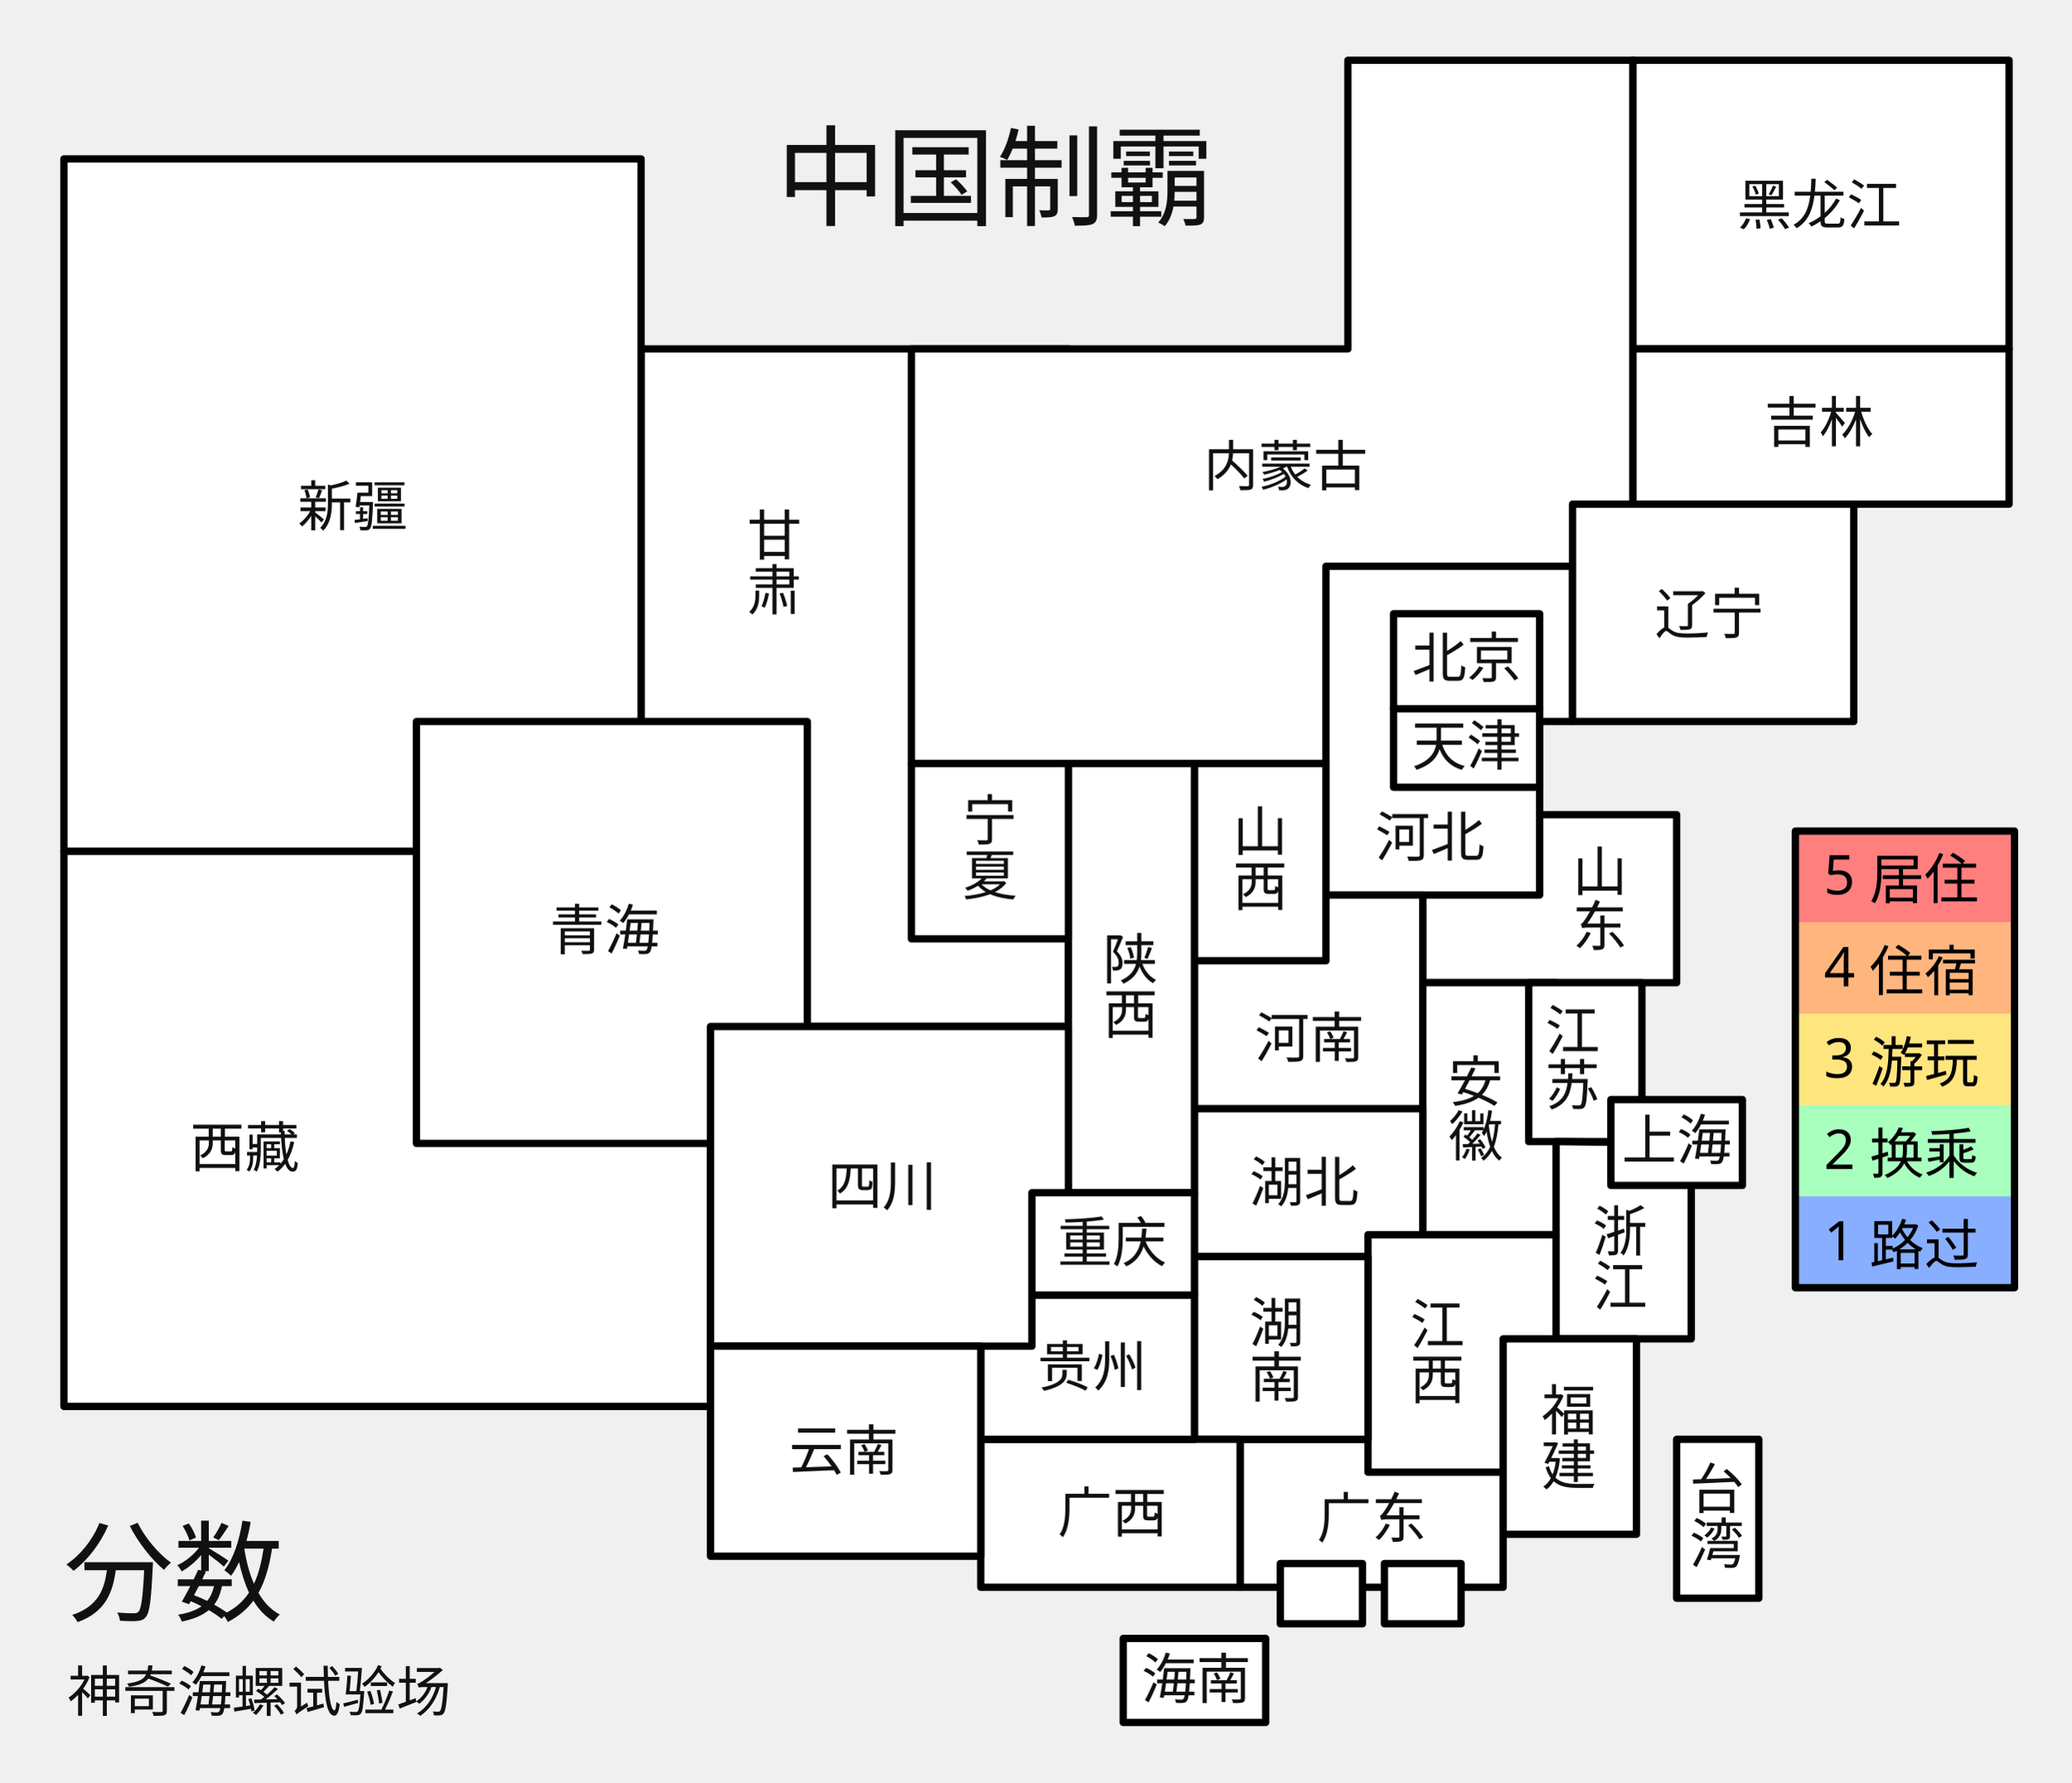
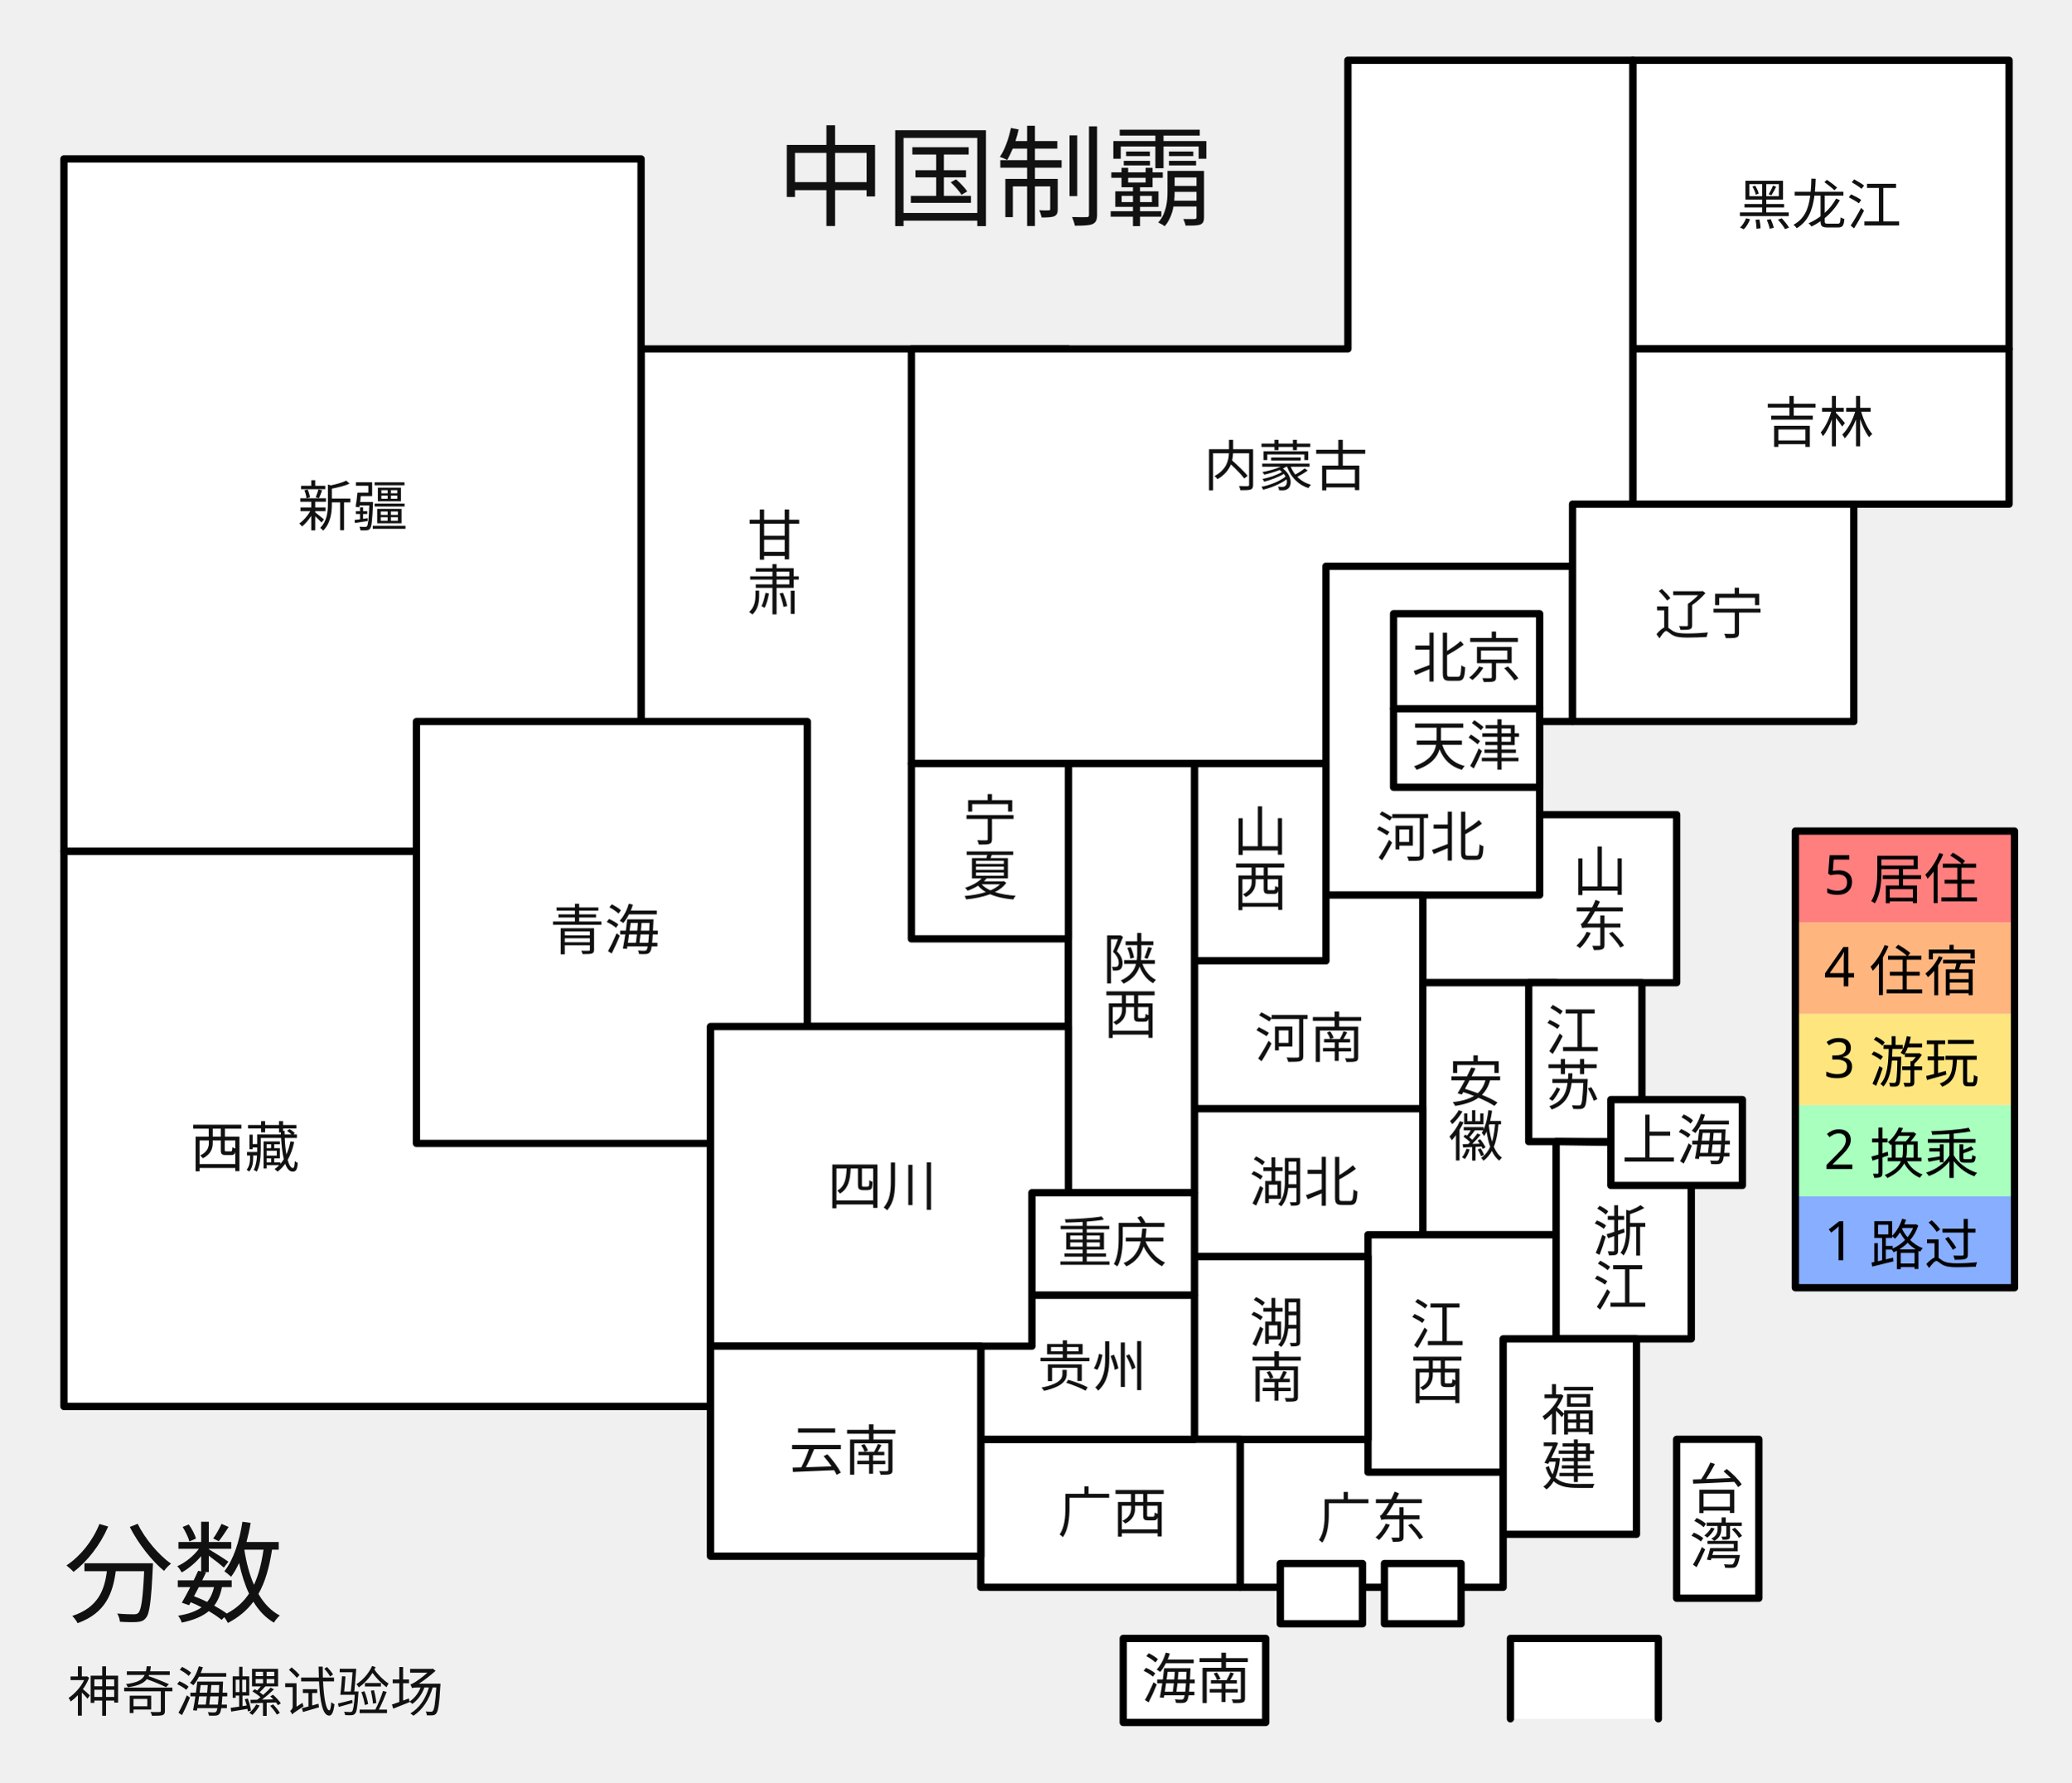
<svg xmlns="http://www.w3.org/2000/svg" version="1.1" id="图层_1" x="0px" y="0px" width="1134px" height="976px" viewBox="0 0 1134 976" style="enable-background:new 0 0 1134 976;" xml:space="preserve">
  <g id="地区">
    <path id="黑龙江" style="fill-rule:evenodd;clip-rule:evenodd;fill:#FFFFFF;stroke:#000000;stroke-width:4;stroke-linecap:round;stroke-linejoin:round;" d="   M1100,33v158H894V33H1100z" />
    <path id="甘肃" style="fill-rule:evenodd;clip-rule:evenodd;fill:#FFFFFF;stroke:#000000;stroke-width:4;stroke-linecap:round;stroke-linejoin:round;" d="   M585,191v371H351V191H585z" />
    <path id="吉林" style="fill-rule:evenodd;clip-rule:evenodd;fill:#FFFFFF;stroke:#000000;stroke-width:4;stroke-linecap:round;stroke-linejoin:round;" d="   M894,191v85h206v-85H894z" />
    <path id="内蒙古" style="fill-rule:evenodd;clip-rule:evenodd;fill:#FFFFFF;stroke:#000000;stroke-width:4;stroke-linecap:round;stroke-linejoin:round;" d="   M894,33H738v158H499v227h227l168-108V33z" />
    <path id="山东" style="fill-rule:evenodd;clip-rule:evenodd;fill:#FFFFFF;stroke:#000000;stroke-width:4;stroke-linecap:round;stroke-linejoin:round;" d="   M779,446v92h139v-92H779z" />
    <path id="河北" style="fill-rule:evenodd;clip-rule:evenodd;fill:#FFFFFF;stroke:#000000;stroke-width:4;stroke-linecap:round;stroke-linejoin:round;" d="   M861,310H726v180h117v-95h18V310z" />
    <rect id="北京" x="763" y="336" style="fill-rule:evenodd;clip-rule:evenodd;fill:#FFFFFF;stroke:#000000;stroke-width:4;stroke-linecap:round;stroke-linejoin:round;" width="80" height="52" />
    <path id="天津" style="fill-rule:evenodd;clip-rule:evenodd;fill:#FFFFFF;stroke:#000000;stroke-width:4;stroke-linecap:round;stroke-linejoin:round;" d="   M763,388h80v43h-80V388z" />
    <path id="西藏" style="fill-rule:evenodd;clip-rule:evenodd;fill:#FFFFFF;stroke:#000000;stroke-width:4;stroke-linecap:round;stroke-linejoin:round;" d="   M389,770H35V466h354V770z" />
    <path id="新疆" style="fill-rule:evenodd;clip-rule:evenodd;fill:#FFFFFF;stroke:#000000;stroke-width:4;stroke-linecap:round;stroke-linejoin:round;" d="   M35,466V87h316v379H35z" />
    <path id="河南" style="fill-rule:evenodd;clip-rule:evenodd;fill:#FFFFFF;stroke:#000000;stroke-width:4;stroke-linecap:round;stroke-linejoin:round;" d="   M779,490H654v117h125V490z" />
    <path id="安徽" style="fill-rule:evenodd;clip-rule:evenodd;fill:#FFFFFF;stroke:#000000;stroke-width:4;stroke-linecap:round;stroke-linejoin:round;" d="   M852,538h-73v138h73V538z" />
    <path id="山西" style="fill-rule:evenodd;clip-rule:evenodd;fill:#FFFFFF;stroke:#000000;stroke-width:4;stroke-linecap:round;stroke-linejoin:round;" d="   M654,418v108h72V418H654z" />
    <path id="湖北" style="fill-rule:evenodd;clip-rule:evenodd;fill:#FFFFFF;stroke:#000000;stroke-width:4;stroke-linecap:round;stroke-linejoin:round;" d="   M779,688v-81H654v81H779z" />
    <path id="青海" style="fill-rule:evenodd;clip-rule:evenodd;fill:#FFFFFF;stroke:#000000;stroke-width:4;stroke-linecap:round;stroke-linejoin:round;" d="   M442,626V395H228v231H442z" />
    <path id="辽宁" style="fill-rule:evenodd;clip-rule:evenodd;fill:#FFFFFF;stroke:#000000;stroke-width:4;stroke-linecap:round;stroke-linejoin:round;" d="   M861,276v119h154V276H861z" />
    <path id="广东" style="fill-rule:evenodd;clip-rule:evenodd;fill:#FFFFFF;stroke:#000000;stroke-width:4;stroke-linecap:round;stroke-linejoin:round;" d="   M823,788H679v81h144V788z" />
    <path id="江苏" style="fill-rule:evenodd;clip-rule:evenodd;fill:#FFFFFF;stroke:#000000;stroke-width:4;stroke-linecap:round;stroke-linejoin:round;" d="   M899,538v87h-62v-87H899z" />
    <path id="江西" style="fill-rule:evenodd;clip-rule:evenodd;fill:#FFFFFF;stroke:#000000;stroke-width:4;stroke-linecap:round;stroke-linejoin:round;" d="   M852,806V676H749v130H852z" />
    <path id="浙江" style="fill-rule:evenodd;clip-rule:evenodd;fill:#FFFFFF;stroke:#000000;stroke-width:4;stroke-linecap:round;stroke-linejoin:round;" d="   M852,625l74,1v107h-74V625z" />
    <path id="福建" style="fill-rule:evenodd;clip-rule:evenodd;fill:#FFFFFF;stroke:#000000;stroke-width:4;stroke-linecap:round;stroke-linejoin:round;" d="   M823,733v107h73V733H823z" />
    <rect id="上海" x="882" y="602" style="fill-rule:evenodd;clip-rule:evenodd;fill:#FFFFFF;stroke:#000000;stroke-width:4;stroke-linecap:round;stroke-linejoin:round;" width="72" height="47" />
    <path id="陕西" style="fill-rule:evenodd;clip-rule:evenodd;fill:#FFFFFF;stroke:#000000;stroke-width:4;stroke-linecap:round;stroke-linejoin:round;" d="   M585,653h69V418h-69V653z" />
    <path id="湖南" style="fill-rule:evenodd;clip-rule:evenodd;fill:#FFFFFF;stroke:#000000;stroke-width:4;stroke-linecap:round;stroke-linejoin:round;" d="   M654,688h95v100h-95V688z" />
    <path id="广西" style="fill-rule:evenodd;clip-rule:evenodd;fill:#FFFFFF;stroke:#000000;stroke-width:4;stroke-linecap:round;stroke-linejoin:round;" d="   M679,788H537v81h142V788z" />
    <rect id="香港" x="758" y="856" style="fill-rule:evenodd;clip-rule:evenodd;fill:#FFFFFF;stroke:#000000;stroke-width:4;stroke-linecap:round;stroke-linejoin:round;" width="42" height="33" />
    <rect id="澳门" x="701" y="856" style="fill-rule:evenodd;clip-rule:evenodd;fill:#FFFFFF;stroke:#000000;stroke-width:4;stroke-linecap:round;stroke-linejoin:round;" width="45" height="33" />
    <path id="贵州" style="fill-rule:evenodd;clip-rule:evenodd;fill:#FFFFFF;stroke:#000000;stroke-width:4;stroke-linecap:round;stroke-linejoin:round;" d="   M654,709H537v79h117V709z" />
    <rect id="重庆" x="565" y="653" style="fill-rule:evenodd;clip-rule:evenodd;fill:#FFFFFF;stroke:#000000;stroke-width:4;stroke-linecap:round;stroke-linejoin:round;" width="89" height="56" />
    <path id="四川" style="fill-rule:evenodd;clip-rule:evenodd;fill:#FFFFFF;stroke:#000000;stroke-width:4;stroke-linecap:round;stroke-linejoin:round;" d="   M565,737v-84h20v-91H389v175H565z" />
    <path id="云南" style="fill-rule:evenodd;clip-rule:evenodd;fill:#FFFFFF;stroke:#000000;stroke-width:4;stroke-linecap:round;stroke-linejoin:round;" d="   M537,737H389v115h148V737z" />
    <path id="宁夏" style="fill-rule:evenodd;clip-rule:evenodd;fill:#FFFFFF;stroke:#000000;stroke-width:4;stroke-linecap:round;stroke-linejoin:round;" d="   M585,418h-86v96h86V418z" />
    <rect id="台湾" x="918" y="788" style="fill-rule:evenodd;clip-rule:evenodd;fill:#FFFFFF;stroke:#000000;stroke-width:4;stroke-linecap:round;stroke-linejoin:round;" width="45" height="87" />
    <rect id="海南" x="615" y="897" style="fill-rule:evenodd;clip-rule:evenodd;fill:#FFFFFF;stroke:#000000;stroke-width:4;stroke-linecap:round;stroke-linejoin:round;" width="78" height="46" />
+     <polyline id="曾母暗沙" style="fill-rule:evenodd;clip-rule:evenodd;fill:#FFFFFF;stroke:#000000;stroke-width:4;stroke-linecap:round;stroke-linejoin:round;" points="   827,941 827,897 908,897 908,941" />
  </g>
  <g id="地名">
-     <text x="659" y="266" style="fill:#111111; font-family:'Tensentype-JiaLiDaYuanJF'; font-size:30px;">内蒙古</text>
-     <text x="951" y="123" style="fill:#111111; font-family:'Tensentype-JiaLiDaYuanJF'; font-size:30px;">黑龙江</text>
-     <text x="966" y="242" style="fill:#111111; font-family:'Tensentype-JiaLiDaYuanJF'; font-size:30px;">吉林</text>
-     <text x="906" y="347" style="fill:#111111; font-family:'Tensentype-JiaLiDaYuanJF'; font-size:30px;">辽宁</text>
-     <text x="773" y="371" style="fill:#111111; font-family:'Tensentype-JiaLiDaYuanJF'; font-size:30px;">北京</text>
-     <text x="773" y="419" style="fill:#111111; font-family:'Tensentype-JiaLiDaYuanJF'; font-size:30px;">天津</text>
-     <text x="753" y="469" style="fill:#111111; font-family:'Tensentype-JiaLiDaYuanJF'; font-size:30px;">河北</text>
-     <text x="861" y="488" style="fill:#111111; font-family:'Tensentype-JiaLiDaYuanJF'; font-size:30px;">山</text>
-     <text x="861" y="518" style="fill:#111111; font-family:'Tensentype-JiaLiDaYuanJF'; font-size:30px;">东</text>
-     <text x="687" y="579" style="fill:#111111; font-family:'Tensentype-JiaLiDaYuanJF'; font-size:30px;">河南</text>
-     <text x="684" y="658" style="fill:#111111; font-family:'Tensentype-JiaLiDaYuanJF'; font-size:30px;">湖北</text>
-     <text x="684" y="735" style="fill:#111111; font-family:'Tensentype-JiaLiDaYuanJF'; font-size:30px;">湖</text>
-     <text x="684" y="765" style="fill:#111111; font-family:'Tensentype-JiaLiDaYuanJF'; font-size:30px;">南</text>
-     <text x="846" y="575" style="fill:#111111; font-family:'Tensentype-JiaLiDaYuanJF'; font-size:30px;">江</text>
-     <text x="846" y="605" style="fill:#111111; font-family:'Tensentype-JiaLiDaYuanJF'; font-size:30px;">苏</text>
-     <text x="888" y="635" style="fill:#111111; font-family:'Tensentype-JiaLiDaYuanJF'; font-size:30px;">上海</text>
-     <text x="872" y="685" style="fill:#111111; font-family:'Tensentype-JiaLiDaYuanJF'; font-size:30px;">浙</text>
-     <text x="872" y="715" style="fill:#111111; font-family:'Tensentype-JiaLiDaYuanJF'; font-size:30px;">江</text>
-     <text x="844" y="783" style="fill:#111111; font-family:'Tensentype-JiaLiDaYuanJF'; font-size:30px;">福</text>
-     <text x="844" y="813" style="fill:#111111; font-family:'Tensentype-JiaLiDaYuanJF'; font-size:30px;">建</text>
-     <text x="925" y="826" style="fill:#111111; font-family:'Tensentype-JiaLiDaYuanJF'; font-size:30px;">台</text>
-     <text x="925" y="856" style="fill:#111111; font-family:'Tensentype-JiaLiDaYuanJF'; font-size:30px;">湾</text>
-     <text x="625" y="930" style="fill:#111111; font-family:'Tensentype-JiaLiDaYuanJF'; font-size:30px;">海南</text>
-     <text x="721" y="842" style="fill:#111111; font-family:'Tensentype-JiaLiDaYuanJF'; font-size:30px;">广东</text>
-     <text x="772" y="736" style="fill:#111111; font-family:'Tensentype-JiaLiDaYuanJF'; font-size:30px;">江</text>
-     <text x="772" y="766" style="fill:#111111; font-family:'Tensentype-JiaLiDaYuanJF'; font-size:30px;">西</text>
-     <text x="793" y="603" style="fill:#111111; font-family:'Tensentype-JiaLiDaYuanJF'; font-size:30px;">安</text>
-     <text x="793" y="633" style="fill:#111111; font-family:'Tensentype-JiaLiDaYuanJF'; font-size:30px;">徽</text>
-     <text x="675" y="466" style="fill:#111111; font-family:'Tensentype-JiaLiDaYuanJF'; font-size:30px;">山</text>
-     <text x="675" y="496" style="fill:#111111; font-family:'Tensentype-JiaLiDaYuanJF'; font-size:30px;">西</text>
-     <text x="604" y="536" style="fill:#111111; font-family:'Tensentype-JiaLiDaYuanJF'; font-size:30px;">陕</text>
-     <text x="604" y="566" style="fill:#111111; font-family:'Tensentype-JiaLiDaYuanJF'; font-size:30px;">西</text>
-     <text x="527" y="460" style="fill:#111111; font-family:'Tensentype-JiaLiDaYuanJF'; font-size:30px;">宁</text>
-     <text x="527" y="490" style="fill:#111111; font-family:'Tensentype-JiaLiDaYuanJF'; font-size:30px;">夏</text>
-     <text x="409" y="304" style="fill:#111111; font-family:'Tensentype-JiaLiDaYuanJF'; font-size:30px;">甘</text>
-     <text x="409" y="334" style="fill:#111111; font-family:'Tensentype-JiaLiDaYuanJF'; font-size:30px;">肃</text>
-     <text x="301" y="520" style="fill:#111111; font-family:'Tensentype-JiaLiDaYuanJF'; font-size:30px;">青海</text>
-     <text x="453" y="660" style="fill:#111111; font-family:'Tensentype-JiaLiDaYuanJF'; font-size:30px;">四川</text>
-     <text x="432" y="805" style="fill:#111111; font-family:'Tensentype-JiaLiDaYuanJF'; font-size:30px;">云南</text>
-     <text x="579" y="839" style="fill:#111111; font-family:'Tensentype-JiaLiDaYuanJF'; font-size:30px;">广西</text>
-     <text x="568" y="759" style="fill:#111111; font-family:'Tensentype-JiaLiDaYuanJF'; font-size:30px;">贵州</text>
-     <text x="579" y="691" style="fill:#111111; font-family:'Tensentype-JiaLiDaYuanJF'; font-size:30px;">重庆</text>
-     <text x="104" y="639" style="fill:#111111; font-family:'Tensentype-JiaLiDaYuanJF'; font-size:30px;">西藏</text>
-     <text x="163" y="288" style="fill:#111111; font-family:'Tensentype-JiaLiDaYuanJF'; font-size:30px;">新疆</text>
+     <text transform="matrix(1 0 0 1 659 266)" style="fill:#111111; font-family:'Tensentype-JiaLiDaYuanJF'; font-size:30px;">内蒙古</text>
+     <text transform="matrix(1 0 0 1 951 123)" style="fill:#111111; font-family:'Tensentype-JiaLiDaYuanJF'; font-size:30px;">黑龙江</text>
+     <text transform="matrix(1 0 0 1 966 242)" style="fill:#111111; font-family:'Tensentype-JiaLiDaYuanJF'; font-size:30px;">吉林</text>
+     <text transform="matrix(1 0 0 1 906 347)" style="fill:#111111; font-family:'Tensentype-JiaLiDaYuanJF'; font-size:30px;">辽宁</text>
+     <text transform="matrix(1 0 0 1 773 371)" style="fill:#111111; font-family:'Tensentype-JiaLiDaYuanJF'; font-size:30px;">北京</text>
+     <text transform="matrix(1 0 0 1 773 419)" style="fill:#111111; font-family:'Tensentype-JiaLiDaYuanJF'; font-size:30px;">天津</text>
+     <text transform="matrix(1 0 0 1 753 469)" style="fill:#111111; font-family:'Tensentype-JiaLiDaYuanJF'; font-size:30px;">河北</text>
+     <text transform="matrix(1 0 0 1 861 488)" style="fill:#111111; font-family:'Tensentype-JiaLiDaYuanJF'; font-size:30px;">山</text>
+     <text transform="matrix(1 0 0 1 861 518)" style="fill:#111111; font-family:'Tensentype-JiaLiDaYuanJF'; font-size:30px;">东</text>
+     <text transform="matrix(1 0 0 1 687 579)" style="fill:#111111; font-family:'Tensentype-JiaLiDaYuanJF'; font-size:30px;">河南</text>
+     <text transform="matrix(1 0 0 1 684 658)" style="fill:#111111; font-family:'Tensentype-JiaLiDaYuanJF'; font-size:30px;">湖北</text>
+     <text transform="matrix(1 0 0 1 684 735)" style="fill:#111111; font-family:'Tensentype-JiaLiDaYuanJF'; font-size:30px;">湖</text>
+     <text transform="matrix(1 0 0 1 684 765)" style="fill:#111111; font-family:'Tensentype-JiaLiDaYuanJF'; font-size:30px;">南</text>
+     <text transform="matrix(1 0 0 1 846 575)" style="fill:#111111; font-family:'Tensentype-JiaLiDaYuanJF'; font-size:30px;">江</text>
+     <text transform="matrix(1 0 0 1 846 605)" style="fill:#111111; font-family:'Tensentype-JiaLiDaYuanJF'; font-size:30px;">苏</text>
+     <text transform="matrix(1 0 0 1 888 635)" style="fill:#111111; font-family:'Tensentype-JiaLiDaYuanJF'; font-size:30px;">上海</text>
+     <text transform="matrix(1 0 0 1 872 685)" style="fill:#111111; font-family:'Tensentype-JiaLiDaYuanJF'; font-size:30px;">浙</text>
+     <text transform="matrix(1 0 0 1 872 715)" style="fill:#111111; font-family:'Tensentype-JiaLiDaYuanJF'; font-size:30px;">江</text>
+     <text transform="matrix(1 0 0 1 844 783)" style="fill:#111111; font-family:'Tensentype-JiaLiDaYuanJF'; font-size:30px;">福</text>
+     <text transform="matrix(1 0 0 1 844 813)" style="fill:#111111; font-family:'Tensentype-JiaLiDaYuanJF'; font-size:30px;">建</text>
+     <text transform="matrix(1 0 0 1 925 826)" style="fill:#111111; font-family:'Tensentype-JiaLiDaYuanJF'; font-size:30px;">台</text>
+     <text transform="matrix(1 0 0 1 925 856)" style="fill:#111111; font-family:'Tensentype-JiaLiDaYuanJF'; font-size:30px;">湾</text>
+     <text transform="matrix(1 0 0 1 625 930)" style="fill:#111111; font-family:'Tensentype-JiaLiDaYuanJF'; font-size:30px;">海南</text>
+     <text transform="matrix(1 0 0 1 721 842)" style="fill:#111111; font-family:'Tensentype-JiaLiDaYuanJF'; font-size:30px;">广东</text>
+     <text transform="matrix(1 0 0 1 772 736)" style="fill:#111111; font-family:'Tensentype-JiaLiDaYuanJF'; font-size:30px;">江</text>
+     <text transform="matrix(1 0 0 1 772 766)" style="fill:#111111; font-family:'Tensentype-JiaLiDaYuanJF'; font-size:30px;">西</text>
+     <text transform="matrix(1 0 0 1 793 603)" style="fill:#111111; font-family:'Tensentype-JiaLiDaYuanJF'; font-size:30px;">安</text>
+     <text transform="matrix(1 0 0 1 793 633)" style="fill:#111111; font-family:'Tensentype-JiaLiDaYuanJF'; font-size:30px;">徽</text>
+     <text transform="matrix(1 0 0 1 675 466)" style="fill:#111111; font-family:'Tensentype-JiaLiDaYuanJF'; font-size:30px;">山</text>
+     <text transform="matrix(1 0 0 1 675 496)" style="fill:#111111; font-family:'Tensentype-JiaLiDaYuanJF'; font-size:30px;">西</text>
+     <text transform="matrix(1 0 0 1 604 536)" style="fill:#111111; font-family:'Tensentype-JiaLiDaYuanJF'; font-size:30px;">陕</text>
+     <text transform="matrix(1 0 0 1 604 566)" style="fill:#111111; font-family:'Tensentype-JiaLiDaYuanJF'; font-size:30px;">西</text>
+     <text transform="matrix(1 0 0 1 527 460)" style="fill:#111111; font-family:'Tensentype-JiaLiDaYuanJF'; font-size:30px;">宁</text>
+     <text transform="matrix(1 0 0 1 527 490)" style="fill:#111111; font-family:'Tensentype-JiaLiDaYuanJF'; font-size:30px;">夏</text>
+     <text transform="matrix(1 0 0 1 409 304)" style="fill:#111111; font-family:'Tensentype-JiaLiDaYuanJF'; font-size:30px;">甘</text>
+     <text transform="matrix(1 0 0 1 409 334)" style="fill:#111111; font-family:'Tensentype-JiaLiDaYuanJF'; font-size:30px;">肃</text>
+     <text transform="matrix(1 0 0 1 301 520)" style="fill:#111111; font-family:'Tensentype-JiaLiDaYuanJF'; font-size:30px;">青海</text>
+     <text transform="matrix(1 0 0 1 453 660)" style="fill:#111111; font-family:'Tensentype-JiaLiDaYuanJF'; font-size:30px;">四川</text>
+     <text transform="matrix(1 0 0 1 432 805)" style="fill:#111111; font-family:'Tensentype-JiaLiDaYuanJF'; font-size:30px;">云南</text>
+     <text transform="matrix(1 0 0 1 579 839)" style="fill:#111111; font-family:'Tensentype-JiaLiDaYuanJF'; font-size:30px;">广西</text>
+     <text transform="matrix(1 0 0 1 568 759)" style="fill:#111111; font-family:'Tensentype-JiaLiDaYuanJF'; font-size:30px;">贵州</text>
+     <text transform="matrix(1 0 0 1 579 691)" style="fill:#111111; font-family:'Tensentype-JiaLiDaYuanJF'; font-size:30px;">重庆</text>
+     <text transform="matrix(1 0 0 1 104 639)" style="fill:#111111; font-family:'Tensentype-JiaLiDaYuanJF'; font-size:30px;">西藏</text>
+     <text transform="matrix(1 0 0 1 163 288)" style="fill:#111111; font-family:'Tensentype-JiaLiDaYuanJF'; font-size:30px;">新疆</text>
  </g>
-   <text x="425" y="119" style="fill:#111111; font-family:'Tensentype-JiaLiDaYuanJF'; font-size:60px;">中国制霸</text>
-   <text id="神奇海螺" x="37" y="937" style="fill:#111111; font-family:'Tensentype-JiaLiDaYuanJF'; font-size:30px;">神奇海螺试验场</text>
-   <text id="分数" transform="matrix(1 0 0 1 35 883)" style="fill:#111111; font-family:'Tensentype-JiaLiDaYuanJF'; font-size:60px;">分数</text>
+   <text transform="matrix(1 0 0 1 425 119)" style="fill:#111111; font-family:'Tensentype-JiaLiDaYuanJF'; font-size:60px;">中国制霸</text>
+   <text id="神奇海螺" transform="matrix(1 0 0 1 37 937)" style="fill:#111111; font-family:'Tensentype-JiaLiDaYuanJF'; font-size:29.42px;">神奇海螺试验场</text>
+   <text id="分数" transform="matrix(1 0 0 1 35 883.5577)" style="fill:#111111; font-family:'Tensentype-JiaLiDaYuanJF'; font-size:60px;">分数</text>
  <g id="等级">
    <rect x="983" y="655" style="fill-rule:evenodd;clip-rule:evenodd;fill:#88AEFF;" width="120" height="50" />
    <rect x="983" y="605" style="fill-rule:evenodd;clip-rule:evenodd;fill:#A8FFBE;" width="120" height="50" />
    <rect x="983" y="555" style="fill-rule:evenodd;clip-rule:evenodd;fill:#FFE57E;" width="120" height="50" />
    <rect x="983" y="505" style="fill-rule:evenodd;clip-rule:evenodd;fill:#FFB57E;" width="120" height="50" />
    <rect x="983" y="455" style="fill-rule:evenodd;clip-rule:evenodd;fill:#FF7E7E;" width="120" height="50" />
-     <rect x="983" y="455" style="fill-rule:evenodd;clip-rule:evenodd;fill:none;stroke:#000000;stroke-width:4;stroke-linecap:round;stroke-linejoin:round;stroke-miterlimit:10;" width="120" height="250" />
+     <rect x="983" y="455" style="fill:none;stroke:#000000;stroke-width:4;stroke-linecap:round;stroke-linejoin:round;stroke-miterlimit:10;" width="120" height="250" />
    <text transform="matrix(1 0 0 1 998.5709 489.6172)" style="font-family:'Tensentype-JiaLiDaYuanJ'; font-size:30px;">5 居住</text>
-     <text transform="matrix(1 0 0 1 998.6002 540.0001)">
-       <tspan x="0" y="0" style="font-family:'Tensentype-JiaLiDaYuanJ'; font-size:30px;">4 住宿</tspan>
-       <tspan x="0" y="50" style="font-family:'Tensentype-JiaLiDaYuanJ'; font-size:30px;">3 游玩</tspan>
-       <tspan x="0" y="100" style="font-family:'Tensentype-JiaLiDaYuanJ'; font-size:30px;">2 换乘</tspan>
-       <tspan x="0" y="150" style="font-family:'Tensentype-JiaLiDaYuanJ'; font-size:30px;">1 路过</tspan>
-     </text>
+     <text transform="matrix(1 0 0 1 998.6002 540.0001)" style="font-family:'Tensentype-JiaLiDaYuanJ'; font-size:30px;">4 住宿</text>
+     <text transform="matrix(1 0 0 1 998.6002 590.0001)" style="font-family:'Tensentype-JiaLiDaYuanJ'; font-size:30px;">3 游玩</text>
+     <text transform="matrix(1 0 0 1 998.6002 640.0001)" style="font-family:'Tensentype-JiaLiDaYuanJ'; font-size:30px;">2 换乘</text>
+     <text transform="matrix(1 0 0 1 998.6002 690.0001)" style="font-family:'Tensentype-JiaLiDaYuanJ'; font-size:30px;">1 路过</text>
  </g>
</svg>
